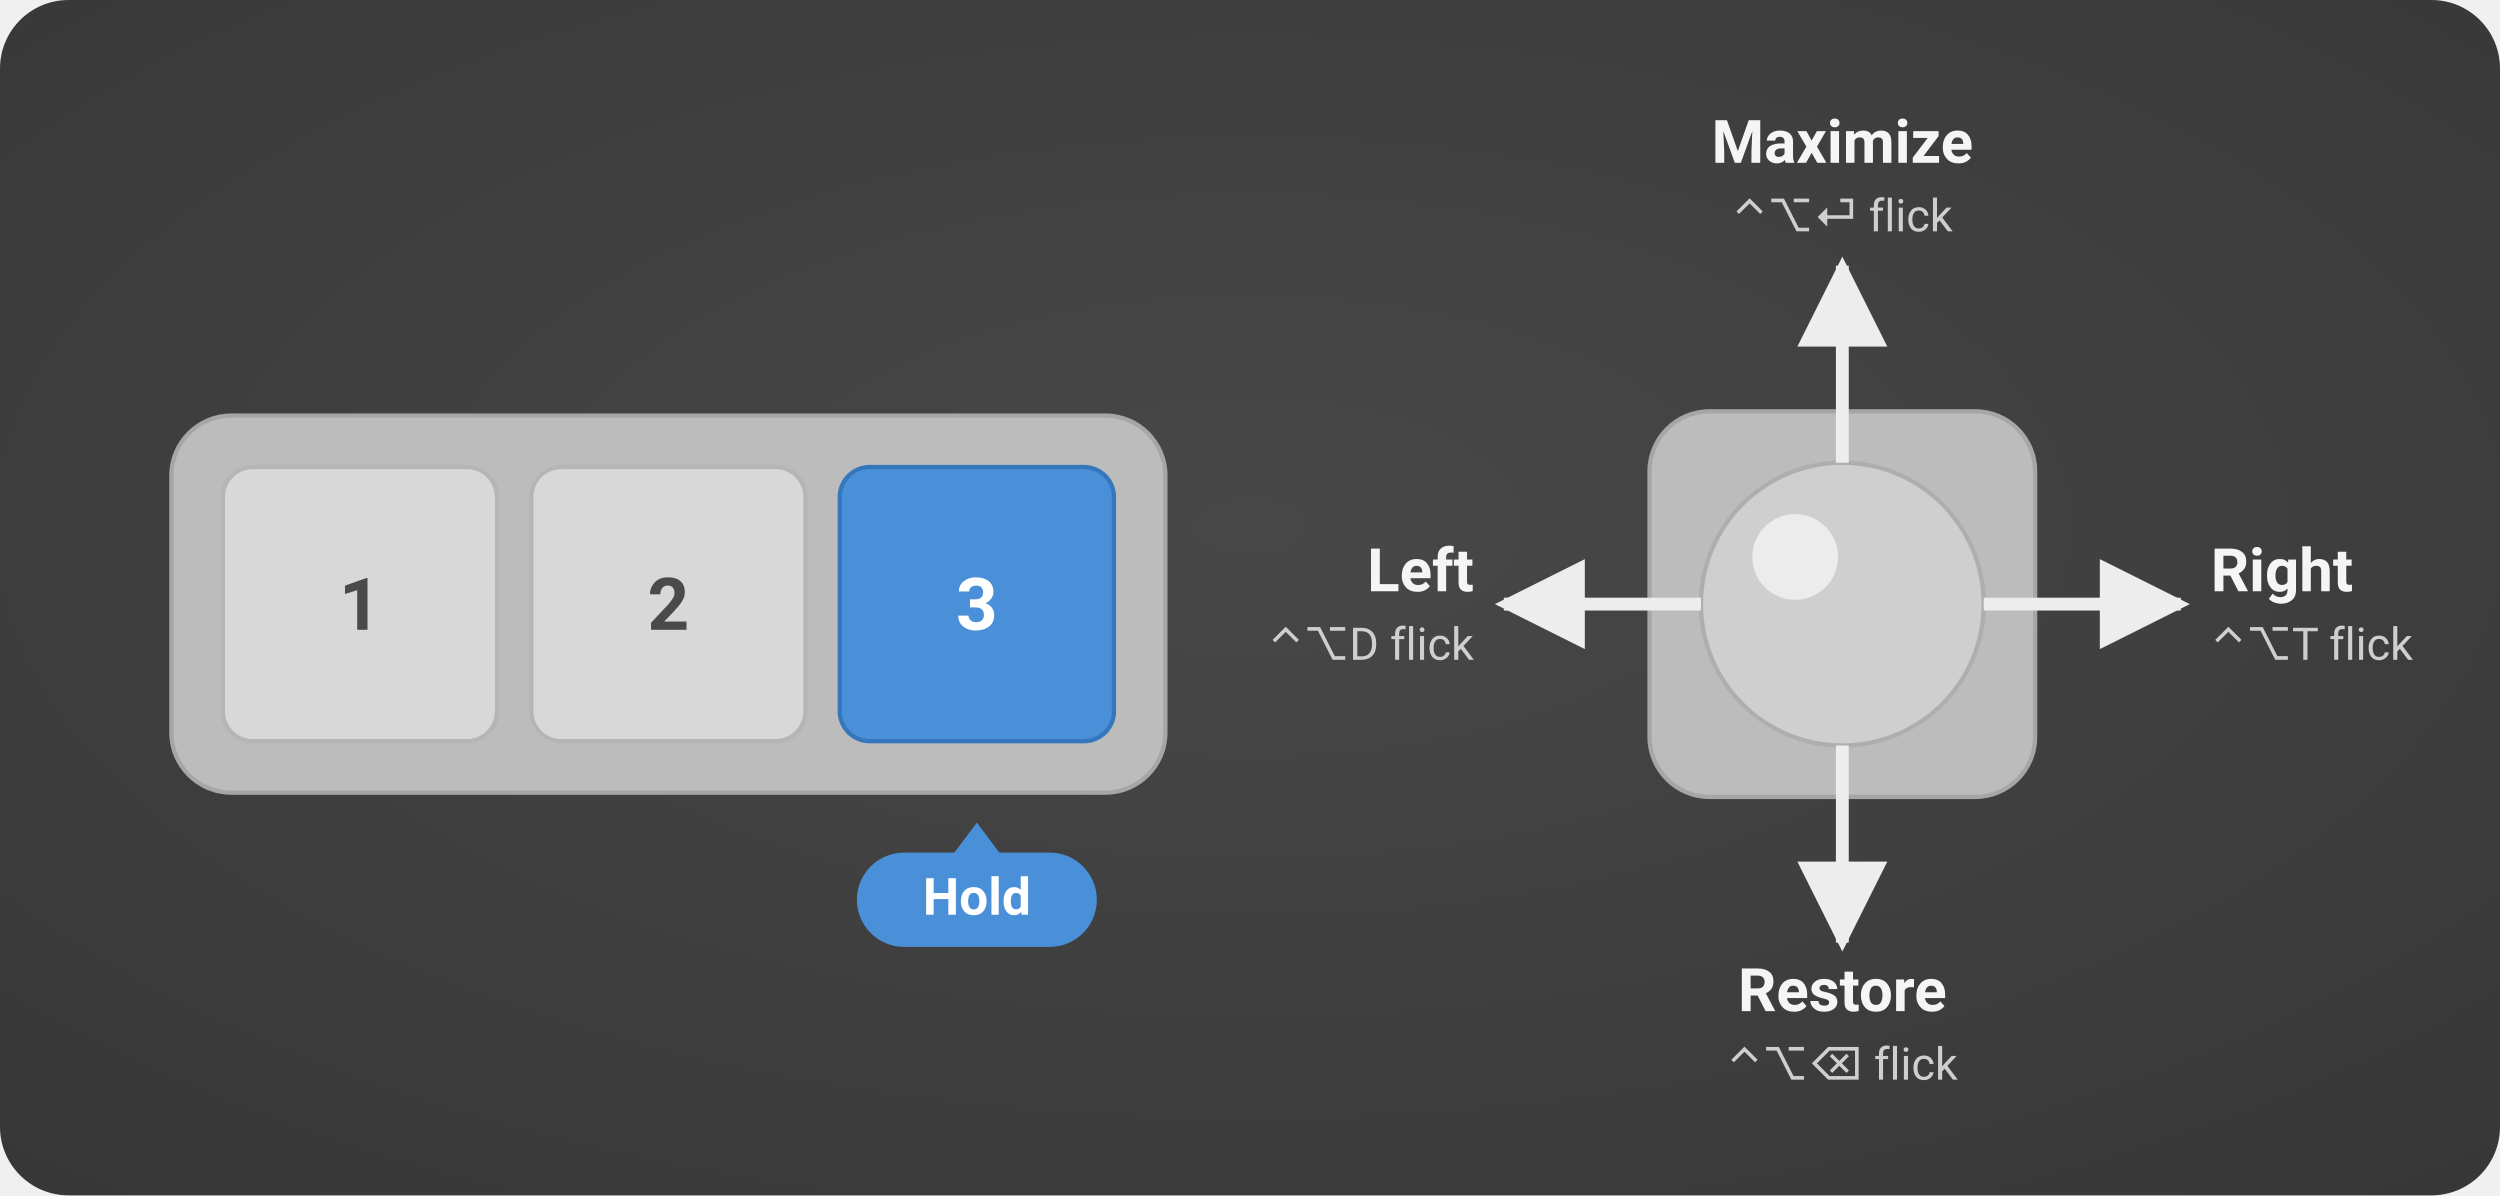
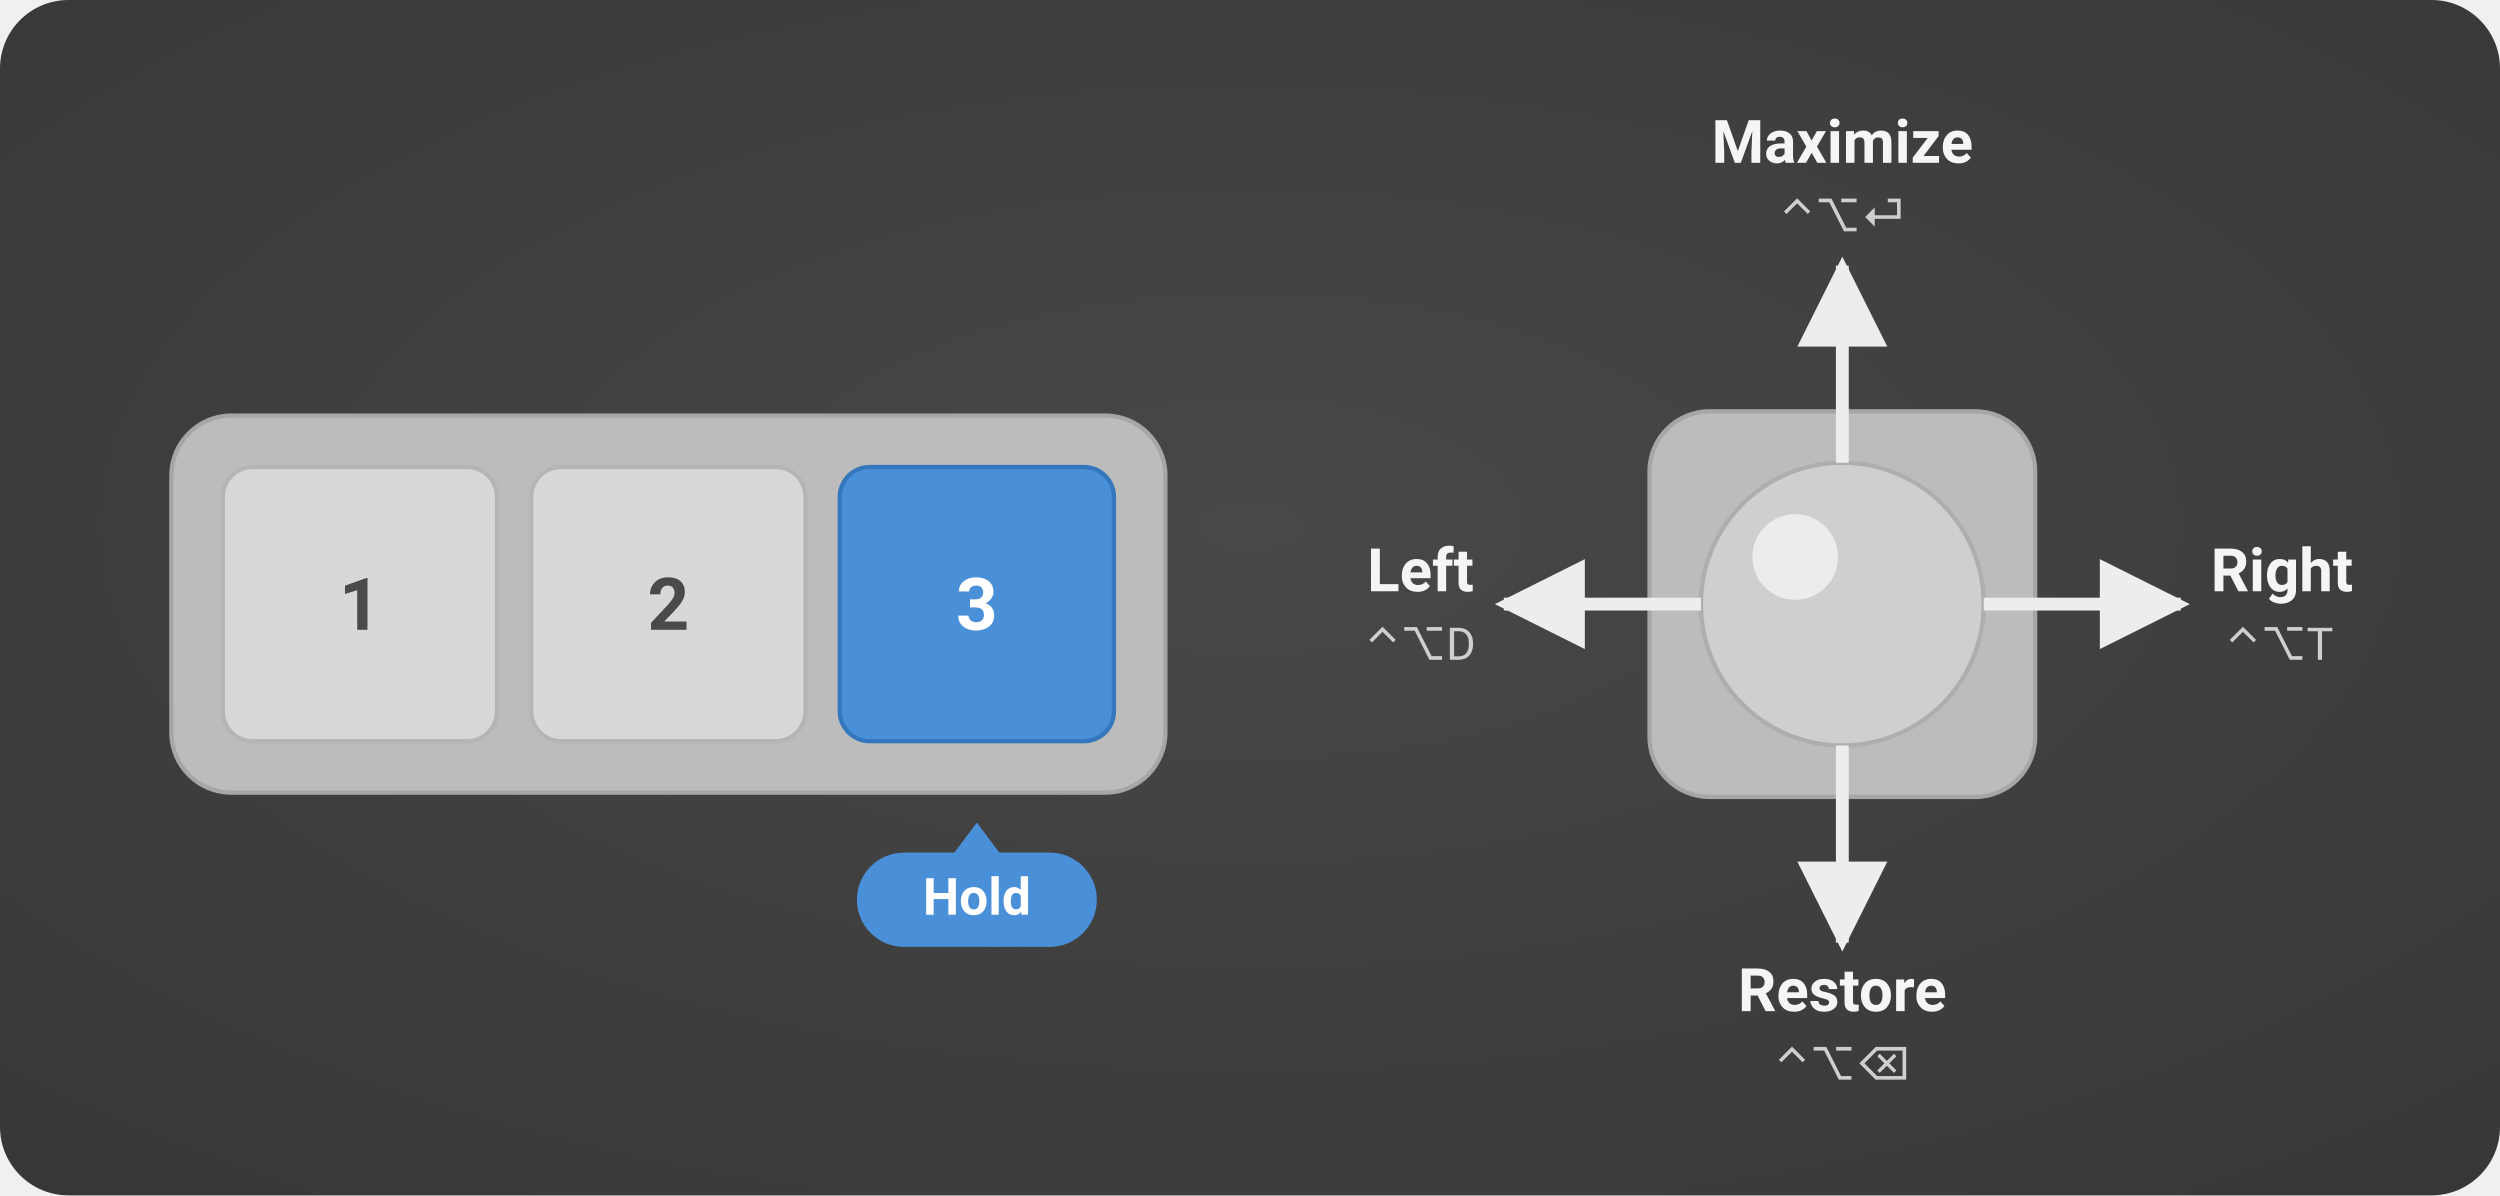
<svg xmlns="http://www.w3.org/2000/svg" viewBox="0 -32 1167 558" font-family="-apple-system, Segoe UI, Roboto, Helvetica, Arial, sans-serif">
  <defs>
    <radialGradient id="bg" cx="50%" cy="44%" r="78%">
      <stop offset="0%" stop-color="#484848" />
      <stop offset="100%" stop-color="#363636" />
    </radialGradient>
    <marker id="arrow" viewBox="0 0 10 10" refX="9" refY="5" markerWidth="7" markerHeight="7" orient="auto-start-reverse">
      <path d="M0,0 L10,5 L0,10 z" fill="#ededed" />
    </marker>
  </defs>
  <rect x="0" y="-32" width="1167" height="558" rx="32" fill="url(#bg)" />
  <rect x="80" y="162" width="464" height="176" rx="28" fill="#bcbcbc" stroke="#a6a6a6" stroke-width="2" />
  <rect x="104" y="186" width="128" height="128" rx="14" fill="#d8d8d8" stroke="#b5b5b5" stroke-width="2" />
  <rect x="248" y="186" width="128" height="128" rx="14" fill="#d8d8d8" stroke="#b5b5b5" stroke-width="2" />
  <rect x="392" y="186" width="128" height="128" rx="14" fill="#4a90d9" stroke="#3577bd" stroke-width="2" />
  <text x="168" y="262" text-anchor="middle" font-size="34" font-weight="700" fill="#4a4a4a">1</text>
  <text x="312" y="262" text-anchor="middle" font-size="34" font-weight="700" fill="#4a4a4a">2</text>
  <text x="456" y="262" text-anchor="middle" font-size="34" font-weight="700" fill="#ffffff">3</text>
  <path d="M444,368 L468,368 L456,352 z" fill="#4a90d9" />
  <rect x="400" y="366" width="112" height="44" rx="22" fill="#4a90d9" />
  <text x="456" y="395" text-anchor="middle" font-size="24" font-weight="700" fill="#ffffff">Hold</text>
  <rect x="770" y="160" width="180" height="180" rx="28" fill="#bcbcbc" stroke="#a6a6a6" stroke-width="2" />
  <circle cx="860" cy="250" r="66" fill="#cfcfcf" stroke="#aeaeae" stroke-width="2" />
  <circle cx="838" cy="228" r="20" fill="#ffffff" opacity="0.6" />
  <line x1="860" y1="184" x2="860" y2="92" stroke="#ededed" stroke-width="6" marker-end="url(#arrow)" />
  <line x1="860" y1="316" x2="860" y2="408" stroke="#ededed" stroke-width="6" marker-end="url(#arrow)" />
  <line x1="794" y1="250" x2="702" y2="250" stroke="#ededed" stroke-width="6" marker-end="url(#arrow)" />
  <line x1="926" y1="250" x2="1018" y2="250" stroke="#ededed" stroke-width="6" marker-end="url(#arrow)" />
  <text x="860" y="44" text-anchor="middle" font-size="28" font-weight="600" fill="#f5f5f5">Maximize</text>
-   <text x="860" y="76" text-anchor="middle" font-size="21" fill="#cfcfcf">⌃⌥⏎  flick</text>
+   <text x="860" y="76" text-anchor="middle" font-size="21" fill="#cfcfcf">⌃⌥⏎</text>
  <text x="860" y="440" text-anchor="middle" font-size="28" font-weight="600" fill="#f5f5f5">Restore</text>
-   <text x="860" y="472" text-anchor="middle" font-size="21" fill="#cfcfcf">⌃⌥⌫  flick</text>
+   <text x="860" y="472" text-anchor="middle" font-size="21" fill="#cfcfcf">⌃⌥⌫</text>
  <text x="688" y="244" text-anchor="end" font-size="28" font-weight="600" fill="#f5f5f5">Left</text>
-   <text x="688" y="276" text-anchor="end" font-size="21" fill="#cfcfcf">⌃⌥D  flick</text>
+   <text x="663" y="276" text-anchor="middle" font-size="21" fill="#cfcfcf">⌃⌥D</text>
  <text x="1032" y="244" text-anchor="start" font-size="28" font-weight="600" fill="#f5f5f5">Right</text>
-   <text x="1032" y="276" text-anchor="start" font-size="21" fill="#cfcfcf">⌃⌥T  flick</text>
+   <text x="1064" y="276" text-anchor="middle" font-size="21" fill="#cfcfcf">⌃⌥T</text>
</svg>
